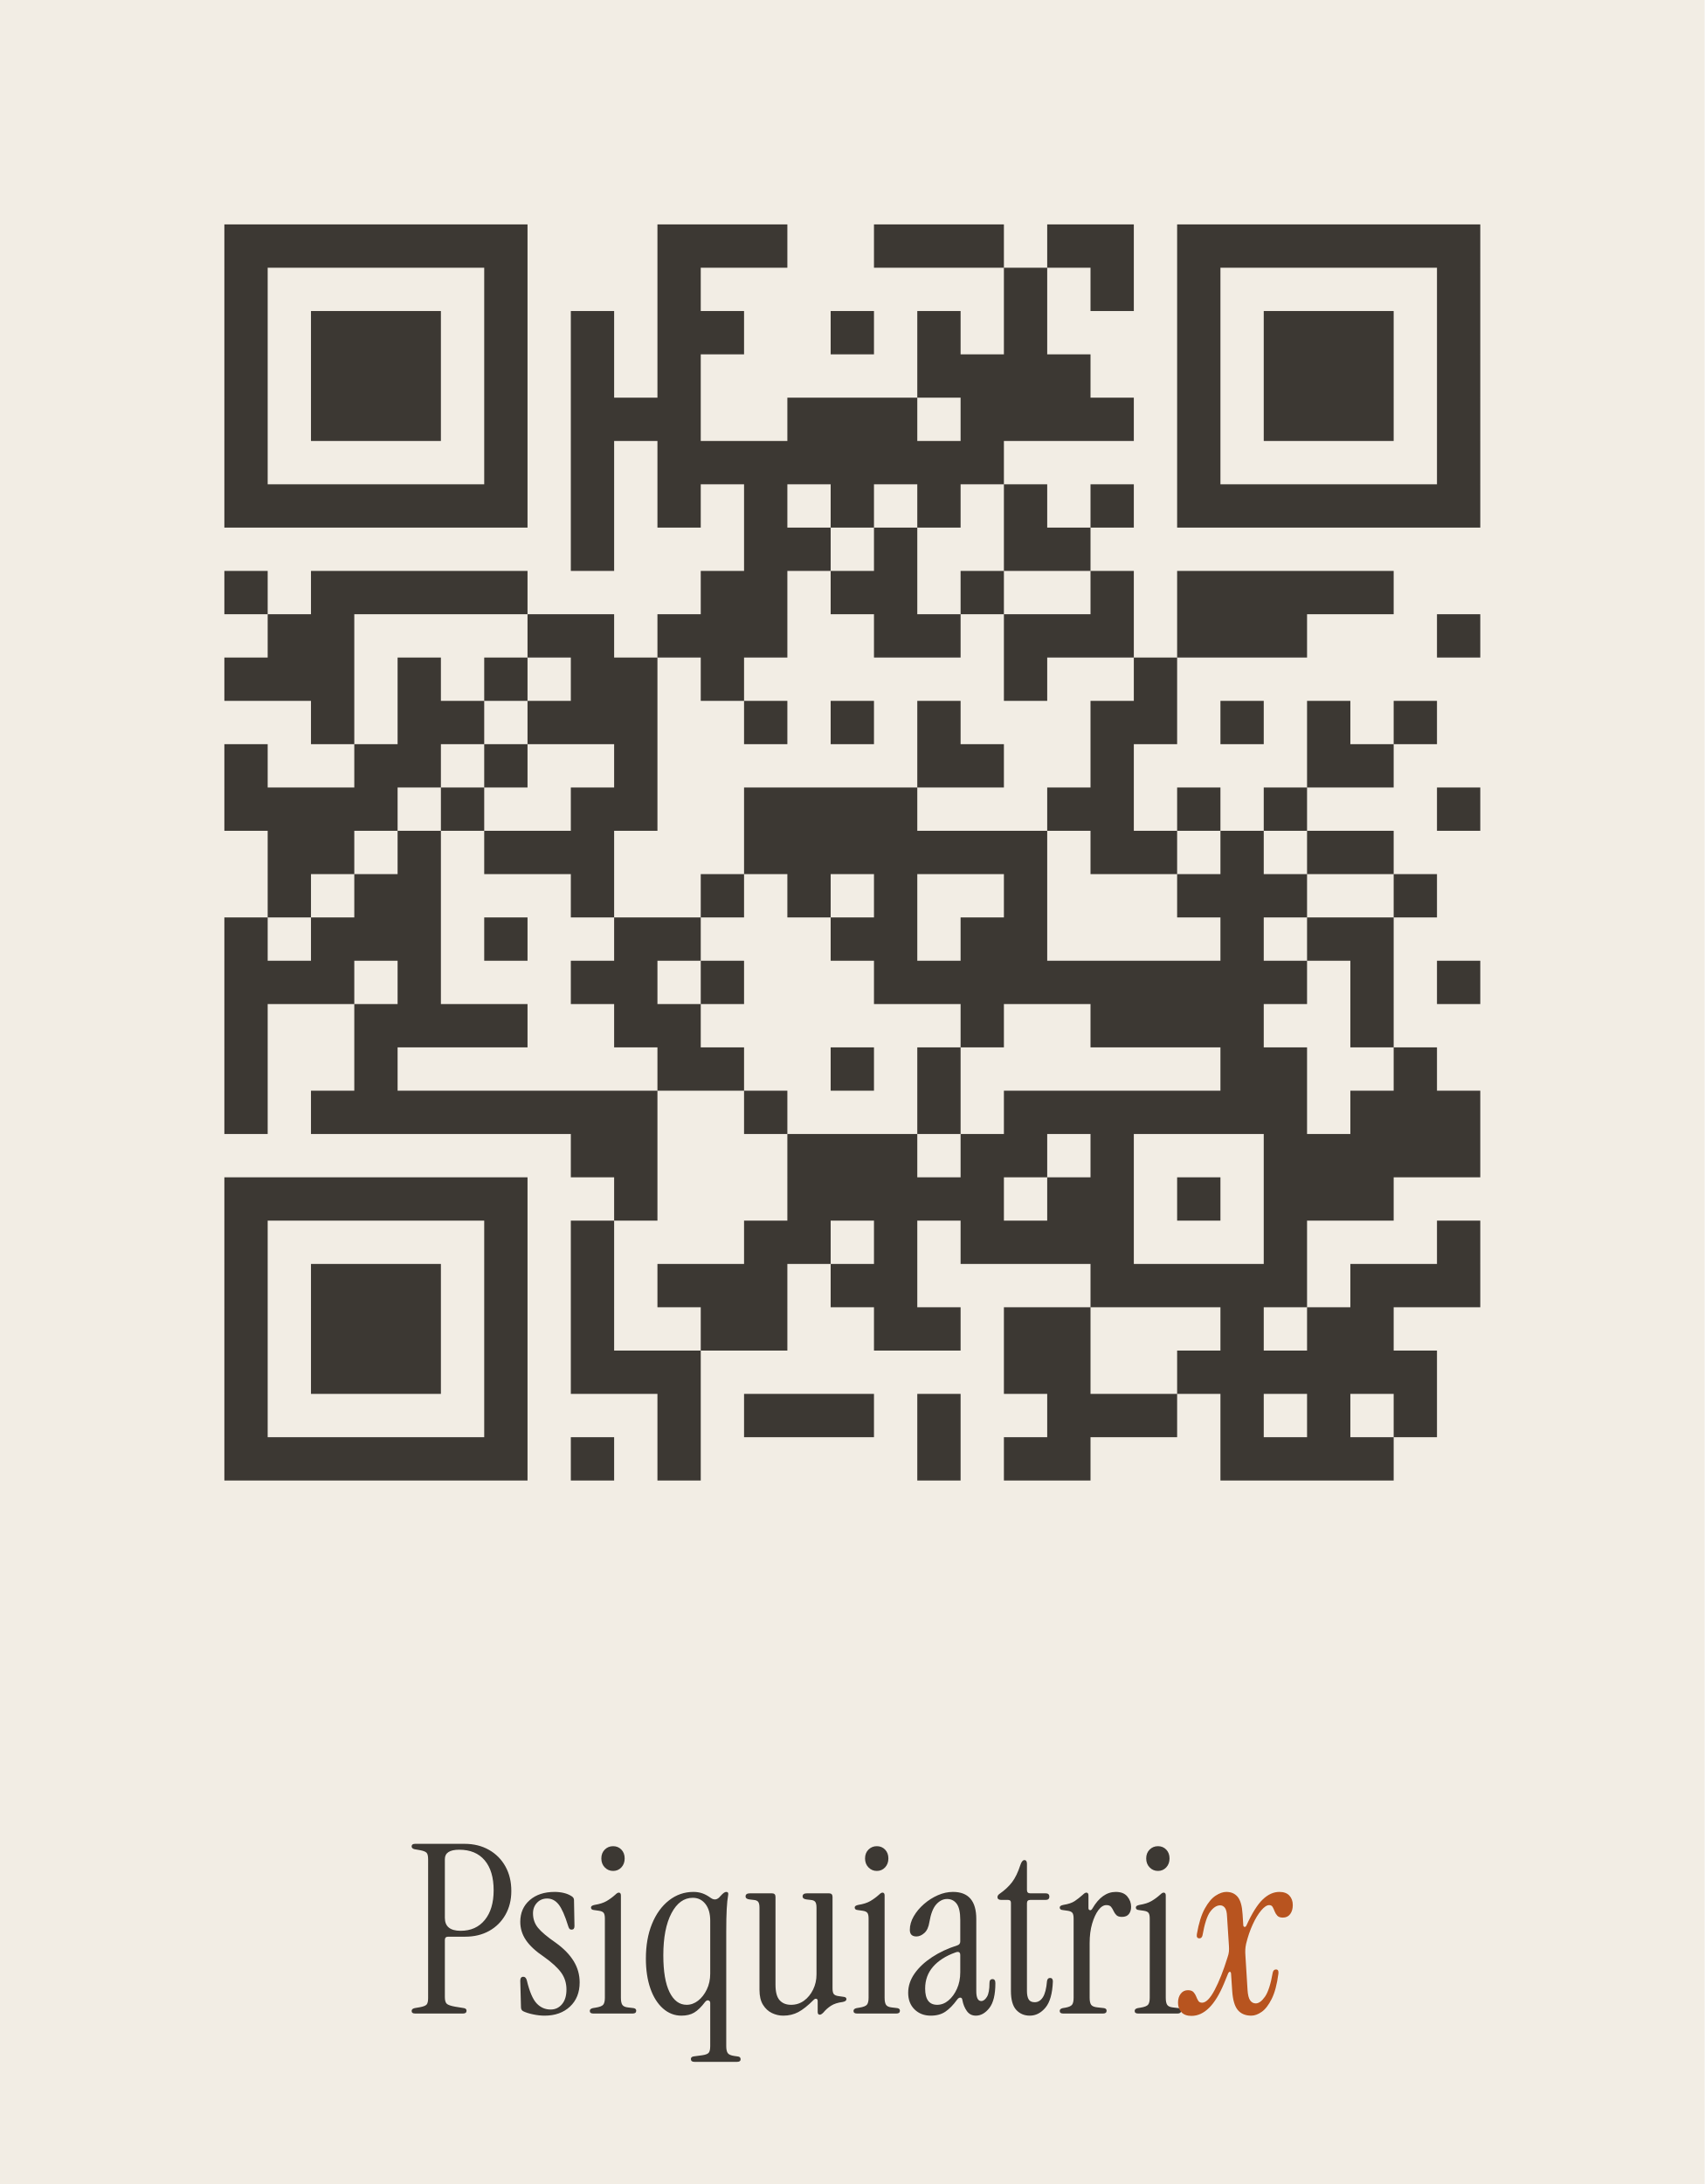
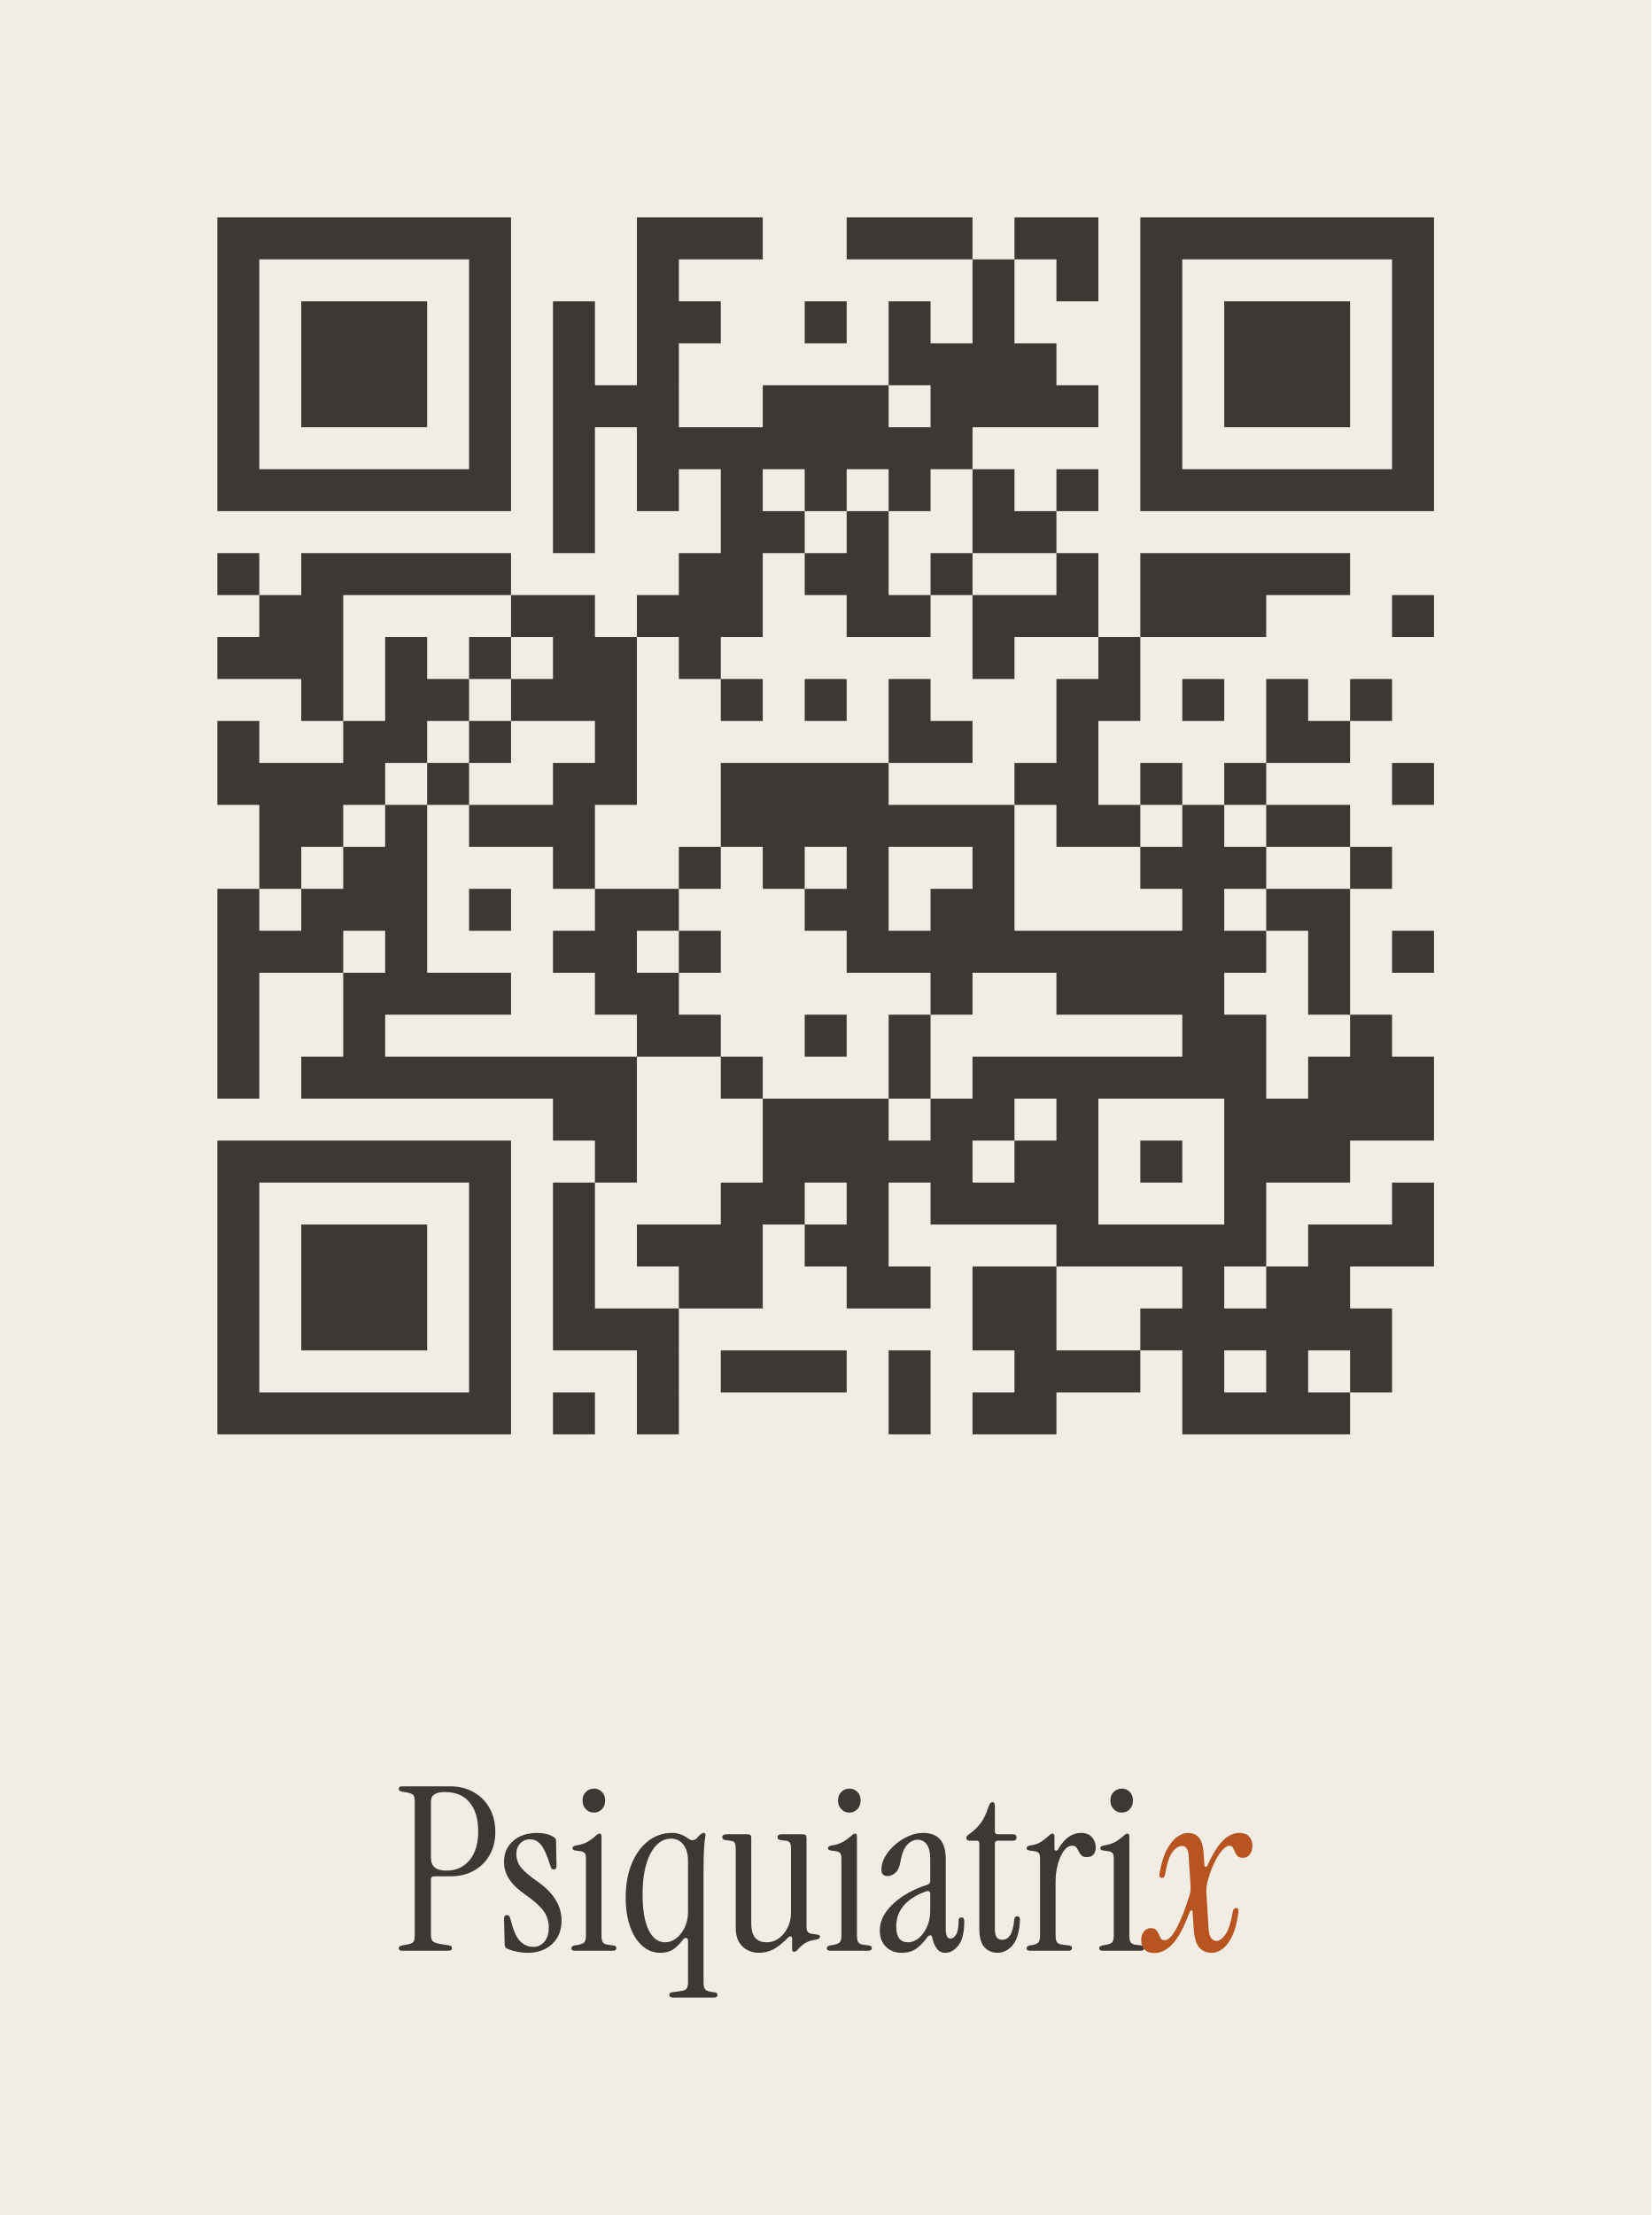
- <svg xmlns="http://www.w3.org/2000/svg" viewBox="0 0 1000 1281" width="1000" height="1281" role="img" aria-label="Código QR de www.psiquiatrix.ar">
-   <rect width="1000" height="1281" fill="#F2EDE4" />
+ <svg xmlns="http://www.w3.org/2000/svg" viewBox="0 0 1000 1341" width="1000" height="1341" role="img" aria-label="Código QR de https://www.psiquiatrix.ar/">
+   <rect width="1000" height="1341" fill="#F2EDE4" />
  <g transform="translate(30 30) scale(25.40541)">
    <path fill="#F2EDE4" d="M0 0h37v37H0z" />
    <path stroke="#3C3833" d="M4 4.5h7m3 0h3m2 0h3m1 0h2m1 0h7M4 5.5h1m5 0h1m3 0h1m7 0h1m1 0h1m1 0h1m5 0h1M4 6.5h1m1 0h3m1 0h1m1 0h1m1 0h2m2 0h1m1 0h1m1 0h1m3 0h1m1 0h3m1 0h1M4 7.5h1m1 0h3m1 0h1m1 0h1m1 0h1m5 0h4m2 0h1m1 0h3m1 0h1M4 8.5h1m1 0h3m1 0h1m1 0h3m2 0h3m1 0h4m1 0h1m1 0h3m1 0h1M4 9.5h1m5 0h1m1 0h1m1 0h8m4 0h1m5 0h1M4 10.5h7m1 0h1m1 0h1m1 0h1m1 0h1m1 0h1m1 0h1m1 0h1m1 0h7M12 11.5h1m3 0h2m1 0h1m2 0h2M4 12.5h1m1 0h5m4 0h2m1 0h2m1 0h1m2 0h1m1 0h5M5 13.5h2m4 0h2m1 0h3m2 0h2m1 0h3m1 0h3m3 0h1M4 14.5h3m1 0h1m1 0h1m1 0h2m1 0h1m6 0h1m2 0h1M6 15.5h1m1 0h2m1 0h3m2 0h1m1 0h1m1 0h1m3 0h2m1 0h1m1 0h1m1 0h1M4 16.5h1m2 0h2m1 0h1m2 0h1m6 0h2m2 0h1m4 0h2M4 17.5h4m1 0h1m2 0h2m2 0h4m3 0h2m1 0h1m1 0h1m3 0h1M5 18.5h2m1 0h1m1 0h3m3 0h7m1 0h2m1 0h1m1 0h2M5 19.5h1m1 0h2m3 0h1m2 0h1m1 0h1m1 0h1m2 0h1m3 0h3m2 0h1M4 20.5h1m1 0h3m1 0h1m2 0h2m3 0h2m1 0h2m4 0h1m1 0h2M4 21.5h3m1 0h1m3 0h2m1 0h1m3 0h10m1 0h1m1 0h1M4 22.5h1m2 0h4m2 0h2m6 0h1m2 0h4m2 0h1M4 23.5h1m2 0h1m6 0h2m2 0h1m1 0h1m6 0h2m2 0h1M4 24.5h1m1 0h8m2 0h1m3 0h1m1 0h7m1 0h3M12 25.5h2m3 0h3m1 0h2m1 0h1m3 0h5M4 26.5h7m2 0h1m3 0h5m1 0h2m1 0h1m1 0h3M4 27.5h1m5 0h1m1 0h1m3 0h2m1 0h1m1 0h4m3 0h1m3 0h1M4 28.5h1m1 0h3m1 0h1m1 0h1m1 0h3m1 0h2m4 0h5m1 0h3M4 29.5h1m1 0h3m1 0h1m1 0h1m2 0h2m2 0h2m1 0h2m3 0h1m1 0h2M4 30.5h1m1 0h3m1 0h1m1 0h3m7 0h2m2 0h6M4 31.5h1m5 0h1m3 0h1m1 0h3m1 0h1m2 0h3m1 0h1m1 0h1m1 0h1M4 32.5h7m1 0h1m1 0h1m5 0h1m1 0h2m3 0h4" />
  </g>
  <g transform="translate(200 1040) scale(0.3456221)">
    <g transform="translate(112.40 408.00)">
      <path fill="#3C3833" d="M94.80 0L13.60 0Q7.60 0 7.60-4.40L7.60-4.40Q7.60-8 12.80-9.20L12.80-9.20L22-10.80Q30.40-12.40 33-15.20Q35.60-18 35.60-26.40L35.60-26.40L35.60-261.60Q35.60-270 33-272.80Q30.40-275.60 22-277.20L22-277.20L12.80-278.80Q7.60-280 7.60-283.60L7.60-283.60Q7.60-288 13.60-288L13.60-288L97.20-288Q120.80-288 138.80-277.80Q156.80-267.60 166.80-249.60Q176.80-231.60 176.80-208L176.80-208Q176.80-185.20 166.80-167.60Q156.80-150 139.20-140.20Q121.60-130.40 98.40-130.40L98.40-130.40L69.60-130.40Q64-130.40 64-124.80L64-124.80L64-28Q64-19.60 67.20-16.60Q70.40-13.60 81.60-11.60L81.60-11.60L96.40-9.20Q100.80-8.40 100.80-4.80L100.80-4.80Q100.80 0 94.80 0L94.80 0ZM64-262L64-162.40Q64-140.40 90.80-140.40L90.80-140.40Q116.80-140.40 131.80-158.80Q146.80-177.20 146.80-209.20L146.80-209.20Q146.80-242 131.60-260Q116.40-278 88.40-278L88.40-278Q64-278 64-262L64-262ZM233.20 3.60L233.20 3.60Q224 3.60 213.60 1.40Q203.20-0.80 196.80-4L196.80-4Q193.20-6 193.20-10.80L193.20-10.80L192-55.60Q192-62.40 197.20-62.40L197.20-62.40Q201.60-62.40 203.20-56L203.20-56Q210-27.60 219.80-17.20Q229.60-6.80 243.60-6.80L243.60-6.80Q255.20-6.80 262.80-15.80Q270.40-24.80 270.40-40.80L270.40-40.80Q270.40-56.80 261.60-69.20Q252.80-81.60 232-96.40L232-96.40Q211.20-110.40 201.60-124.60Q192-138.80 192-155.60L192-155.60Q192-178.40 208-192.40Q224-206.40 250.40-206.40L250.40-206.40Q258.40-206.40 266-204.60Q273.60-202.80 279.60-198.80L279.60-198.80Q283.20-196.40 283.20-192.40L283.20-192.40L284-148.40Q284-142.40 279.20-142.40L279.20-142.40Q276.40-142.40 275.20-144.20Q274-146 273.20-148.80L273.20-148.80Q265.20-174.80 257.20-185Q249.20-195.20 237.60-195.20L237.60-195.20Q227.20-195.20 220.40-188Q213.60-180.80 213.60-170L213.60-170Q213.60-156 222-145.60Q230.40-135.20 252.40-120L252.40-120Q272.40-105.60 282.60-89Q292.80-72.40 292.80-52.80L292.80-52.80Q292.80-27.20 276.40-11.80Q260 3.60 233.20 3.60ZM349.60-242L349.60-242Q341.20-242 335.40-248Q329.60-254 329.60-263.20L329.60-263.20Q329.60-272.40 335.40-278.20Q341.20-284 349.60-284L349.60-284Q358-284 363.60-278.20Q369.20-272.40 369.20-263.20L369.20-263.20Q369.20-254 363.60-248Q358-242 349.60-242ZM382.80 0L316 0Q310 0 310-4.40L310-4.40Q310-8 315.20-9.20L315.20-9.20L320-10Q330-11.60 332.80-15Q335.60-18.40 335.60-26.80L335.60-26.80L335.60-161.20Q335.60-168.40 333.40-171Q331.20-173.60 325.60-174.40L325.60-174.40L317.20-175.60Q312-176 312-180L312-180Q312-183.20 318.40-184.40L318.40-184.40Q330.80-186.40 338.40-190.80Q346-195.20 353.20-201.60L353.20-201.60Q356.80-205.20 359.20-205.20L359.20-205.20Q362.80-205.20 362.80-200.40L362.80-200.40L362.80-26.80Q362.80-18.40 365.20-14.80Q367.60-11.20 374.40-10.40L374.40-10.40L384.40-9.20Q388.80-8.40 388.80-4.80L388.80-4.80Q388.80 0 382.80 0L382.80 0ZM560 82L487.60 82Q481.60 82 481.60 77.20L481.60 77.20Q481.60 73.60 486 72.80L486 72.80L500.80 70.80Q509.20 69.60 511.80 66.60Q514.40 63.60 514.40 55.20L514.40 55.20L514.40-18Q514.40-21.20 511.60-22.20Q508.80-23.20 506-20L506-20Q496-6.80 487.20-1.60Q478.40 3.60 465.60 3.60L465.60 3.60Q448 3.60 434.20-8.60Q420.40-20.80 412.80-42.60Q405.20-64.40 405.20-93.20L405.20-93.20Q405.20-126.80 415.60-152.20Q426-177.60 444.40-192Q462.80-206.40 486-206.40L486-206.40Q494-206.40 501-204Q508-201.60 515.60-196L515.60-196Q524.40-190 531.60-199.20L531.60-199.20Q535.60-203.60 537.80-205Q540-206.40 541.60-206.40L541.60-206.40Q546-206.40 544.80-200.80L544.80-200.80Q543.20-192 542.40-177.40Q541.60-162.80 541.60-138.80L541.60-138.80L541.60 55.20Q541.60 63.60 544.20 67.20Q546.80 70.80 555.20 72L555.20 72L560.80 72.80Q566 73.20 566 77.60L566 77.60Q566 82 560 82L560 82ZM474.40-14.80L474.40-14.80Q484.80-14.80 493.80-21.80Q502.80-28.80 508.60-40.80Q514.40-52.80 514.40-67.60L514.40-67.60L514.40-157.60Q514.40-175.60 506.20-186Q498-196.40 484.80-196.40L484.80-196.40Q462.40-196.40 448.60-170.20Q434.80-144 434.80-98.80L434.80-98.80Q434.80-57.60 445.40-36.20Q456-14.80 474.40-14.80ZM638.40 3.60L638.40 3.60Q628.40 3.60 619.20-0.80Q610-5.20 604-14.80Q598-24.40 598-40.40L598-40.40L598-179.60Q598-186.80 595.80-189.60Q593.60-192.40 588-192.80L588-192.80L581.20-193.60Q574.40-194.40 574.40-198.80L574.40-198.80Q574.40-204 582-204L582-204L619.20-204Q625.20-204 625.20-198L625.20-198L625.20-48.80Q625.20-30.40 632.20-22.60Q639.20-14.80 651.60-14.80L651.60-14.80Q664-14.80 673.60-21.80Q683.20-28.80 689-40.60Q694.80-52.40 694.80-66.40L694.80-66.40L694.80-179.60Q694.80-186.80 692.60-189.60Q690.40-192.40 684.80-192.80L684.80-192.80L678-193.60Q671.20-194.40 671.20-198.80L671.20-198.80Q671.20-204 678.80-204L678.80-204L716-204Q722-204 722-198L722-198L722-42.80Q722-35.60 724.20-33Q726.40-30.40 732-29.60L732-29.60L740.40-28.40Q745.60-28 745.60-24.40L745.60-24.40Q745.60-20.80 739.20-19.60L739.20-19.60Q726.80-18 719.40-13.20Q712-8.40 706.40-1.60L706.40-1.60Q702.80 2 700.40 2L700.40 2Q696.80 2 696.80-2.80L696.80-2.80L696.80-21.20Q696.80-24.40 694.60-25Q692.40-25.60 690-23.20L690-23.20Q675.20-8.40 663.80-2.40Q652.40 3.60 638.40 3.60ZM797.20-242L797.20-242Q788.80-242 783-248Q777.20-254 777.20-263.20L777.20-263.20Q777.20-272.40 783-278.20Q788.80-284 797.20-284L797.20-284Q805.60-284 811.20-278.20Q816.80-272.40 816.80-263.20L816.80-263.20Q816.80-254 811.20-248Q805.60-242 797.20-242ZM830.40 0L763.60 0Q757.60 0 757.60-4.40L757.60-4.40Q757.60-8 762.80-9.20L762.80-9.20L767.60-10Q777.60-11.60 780.40-15Q783.20-18.40 783.20-26.80L783.20-26.80L783.20-161.20Q783.20-168.40 781-171Q778.80-173.60 773.20-174.40L773.20-174.40L764.80-175.60Q759.60-176 759.60-180L759.60-180Q759.60-183.20 766-184.40L766-184.40Q778.40-186.40 786-190.80Q793.60-195.20 800.80-201.60L800.80-201.60Q804.40-205.20 806.80-205.20L806.80-205.20Q810.40-205.20 810.40-200.40L810.40-200.40L810.40-26.80Q810.40-18.40 812.80-14.80Q815.20-11.20 822-10.40L822-10.40L832-9.20Q836.40-8.40 836.40-4.80L836.40-4.80Q836.40 0 830.40 0L830.40 0ZM888.80 3.60L888.80 3.60Q872.00 3.60 861.20-7Q850.40-17.60 850.40-35.20L850.40-35.20Q850.40-52.40 861.20-67.80Q872.00-83.20 890.80-95.60Q909.60-108 933.60-115.60L933.60-115.60Q938.80-117.20 938.80-122.40L938.80-122.40L938.80-158.80Q938.80-178 932.80-186.20Q926.80-194.40 916.40-194.40L916.40-194.40Q906.40-194.40 898.20-185.40Q890.00-176.40 886.40-155.20L886.40-155.20Q884.40-142.40 877.80-136.60Q871.20-130.80 864.40-130.80L864.40-130.80Q853.20-130.80 853.20-142L853.20-142Q853.20-153.60 859.80-165Q866.40-176.40 877.20-185.80Q888.00-195.20 900.80-200.80Q913.60-206.40 926.40-206.40L926.40-206.40Q966.00-206.40 966.00-160.40L966.00-160.40L966.00-38Q966.00-21.20 974.40-21.20L974.40-21.20Q979.60-21.20 984.00-28.20Q988.40-35.20 988.40-52L988.40-52Q988.40-58.40 993.60-58.40L993.60-58.40Q998.40-58.40 998.40-51.60L998.40-51.60Q998.40-22.40 988.20-9.40Q978.00 3.60 965.20 3.60L965.20 3.60Q955.60 3.60 950.00-4.20Q944.40-12 942.40-22.80L942.40-22.80Q942.00-26.80 939.00-27Q936.00-27.20 933.20-23.20L933.20-23.20Q923.60-10 913.60-3.20Q903.60 3.60 888.80 3.60ZM899.60-14.80L899.60-14.80Q910.00-14.80 918.80-22.20Q927.60-29.60 933.20-42Q938.80-54.40 938.80-70L938.80-70L938.80-99.20Q938.80-106.80 930.40-103.60L930.40-103.60Q906.00-94.80 892.60-79.40Q879.20-64 879.20-42.40L879.20-42.40Q879.20-14.80 899.60-14.80ZM1056.80 3.60L1056.80 3.60Q1042.80 3.60 1033.80-6.20Q1024.80-16 1024.80-38.40L1024.80-38.40L1024.80-188Q1024.80-192.80 1020.00-192.80L1020.00-192.80L1008.40-192.80Q1002.00-192.80 1002.00-197.60L1002.00-197.60Q1002.00-200.80 1005.60-203.20L1005.60-203.20Q1018.80-212.40 1026.80-223Q1034.80-233.60 1040.80-252L1040.80-252Q1043.60-260.40 1047.60-260.40L1047.60-260.40Q1052-260.40 1052-254L1052-254L1052-209.60Q1052-204 1057.60-204L1057.60-204L1083.60-204Q1090-204 1090-198.40L1090-198.40Q1090-192.80 1083.60-192.80L1083.60-192.80L1057.60-192.80Q1052-192.80 1052-187.20L1052-187.20L1052-38Q1052-29.20 1054.80-24.20Q1057.60-19.20 1065.20-19.20L1065.20-19.20Q1073.60-19.20 1079-27.60Q1084.40-36 1086-54.80L1086-54.80Q1086.80-60.40 1091.20-60.40L1091.20-60.40Q1096-60.40 1096-54.40L1096-54.40Q1094.80-23.60 1083.40-10Q1072 3.60 1056.80 3.60ZM1163.20-178.40L1163.20-178.40Q1179.60-206.40 1202.80-206.40L1202.80-206.40Q1216.00-206.40 1222.40-198.60Q1228.80-190.80 1228.80-181.20L1228.80-181.20Q1228.80-173.60 1225.00-168.80Q1221.20-164 1213.20-164L1213.20-164Q1206.80-164 1203.80-167Q1200.80-170 1199.00-174Q1197.20-178 1194.80-181Q1192.40-184 1186.80-184L1186.80-184Q1179.60-184 1173.20-175.40Q1166.80-166.80 1162.60-152.40Q1158.40-138 1158.40-119.60L1158.40-119.60L1158.40-26.80Q1158.40-18.40 1161.00-14.80Q1163.60-11.20 1172.00-10.40L1172.00-10.40L1182.80-9.20Q1187.20-8.40 1187.20-4.80L1187.20-4.80Q1187.20 0 1181.20 0L1181.20 0L1113.60 0Q1107.60 0 1107.60-4.40L1107.60-4.40Q1107.60-8 1112.80-9.20L1112.80-9.20L1117.60-10Q1126.00-11.60 1128.60-15Q1131.20-18.40 1131.20-26.80L1131.20-26.80L1131.20-161.20Q1131.20-168.40 1129.00-171Q1126.80-173.60 1121.20-174.40L1121.20-174.40L1112.80-175.60Q1107.60-176 1107.60-180L1107.60-180Q1107.60-183.20 1114.00-184.40L1114.00-184.40Q1126.40-186.40 1133.00-190.80Q1139.60-195.20 1146.80-201.60L1146.80-201.60Q1150.40-205.20 1152.80-205.20L1152.80-205.20Q1156.40-205.20 1156.40-200.40L1156.40-200.40L1156.40-178.80Q1156.40-176 1158.80-175.40Q1161.20-174.80 1163.20-178.40ZM1274.40-242L1274.40-242Q1266.00-242 1260.20-248Q1254.40-254 1254.40-263.20L1254.40-263.20Q1254.40-272.40 1260.20-278.20Q1266.00-284 1274.40-284L1274.40-284Q1282.80-284 1288.40-278.20Q1294.00-272.40 1294.00-263.20L1294.00-263.20Q1294.00-254 1288.40-248Q1282.80-242 1274.40-242ZM1307.60 0L1240.80 0Q1234.80 0 1234.80-4.40L1234.80-4.40Q1234.80-8 1240.00-9.20L1240.00-9.20L1244.80-10Q1254.80-11.60 1257.60-15Q1260.40-18.40 1260.40-26.80L1260.40-26.80L1260.40-161.20Q1260.40-168.40 1258.20-171Q1256.00-173.60 1250.40-174.40L1250.40-174.40L1242.00-175.60Q1236.80-176 1236.80-180L1236.80-180Q1236.80-183.20 1243.20-184.40L1243.20-184.40Q1255.60-186.40 1263.20-190.80Q1270.80-195.20 1278.00-201.60L1278.00-201.60Q1281.60-205.20 1284.00-205.20L1284.00-205.20Q1287.60-205.20 1287.60-200.40L1287.60-200.40L1287.60-26.80Q1287.60-18.40 1290.00-14.80Q1292.40-11.20 1299.20-10.40L1299.20-10.40L1309.20-9.20Q1313.60-8.40 1313.60-4.80L1313.60-4.80Q1313.60 0 1307.60 0L1307.60 0Z" />
      <path fill="#B8541F" d="M1331.20 4L1331.20 4Q1320.00 4 1314.20-2.20Q1308.40-8.40 1308.40-18.40L1308.40-18.40Q1308.40-27.60 1313.00-33.60Q1317.60-39.60 1325.20-39.60L1325.20-39.60Q1331.60-39.60 1334.60-36.40Q1337.60-33.20 1339.20-29Q1340.80-24.80 1342.80-21.60Q1344.80-18.40 1349.20-18.40L1349.20-18.40Q1359.20-18.40 1370.60-40Q1382.00-61.60 1392.40-95.20L1392.40-95.20Q1394.40-100.80 1394.80-105.20Q1395.20-109.60 1394.80-115.20L1394.80-115.20L1391.60-164.80Q1391.20-175.20 1388.00-179.40Q1384.80-183.60 1380.00-183.60L1380.00-183.60Q1371.20-183.60 1363.20-173Q1355.20-162.40 1350.00-132.80L1350.00-132.80Q1348.80-127.60 1344.80-127.60L1344.80-127.60Q1339.20-127.60 1340.40-134.80L1340.40-134.80Q1345.20-162.40 1353.80-178Q1362.40-193.60 1372.20-200Q1382.00-206.40 1390.40-206.40L1390.40-206.40Q1402.80-206.40 1409.80-197.80Q1416.80-189.20 1418.00-168.40L1418.00-168.40L1419.20-149.60Q1419.60-147.20 1421.40-147Q1423.20-146.80 1424.40-149.20L1424.40-149.20Q1438.80-180.80 1452.20-193.60Q1465.60-206.40 1480.40-206.40L1480.40-206.40Q1491.60-206.40 1497.40-200.20Q1503.20-194 1503.20-184L1503.20-184Q1503.20-174.80 1498.80-168.80Q1494.40-162.80 1486.40-162.80L1486.40-162.80Q1480.00-162.80 1477.00-166Q1474.00-169.20 1472.40-173.40Q1470.80-177.60 1469.00-180.80Q1467.20-184 1463.20-184L1463.20-184Q1457.20-184 1449.60-175Q1442.00-166 1435.20-151.20Q1428.40-136.40 1424.00-118.40L1424.00-118.40Q1422.80-112.80 1422.60-108.40Q1422.40-104 1422.80-98.40L1422.80-98.40L1426.40-40Q1427.20-27.60 1430.80-22.40Q1434.40-17.20 1440.40-17.20L1440.40-17.20Q1448.00-17.20 1456.00-28.60Q1464.00-40 1469.20-69.60L1469.20-69.60Q1470.40-74.80 1474.80-74.80L1474.80-74.80Q1479.60-74.80 1478.80-67.60L1478.80-67.60Q1475.20-40.40 1467.40-24.80Q1459.60-9.20 1450.40-2.80Q1441.20 3.60 1432.80 3.60L1432.80 3.60Q1418.00 3.60 1410.00-5.80Q1402.00-15.20 1400.40-38L1400.40-38L1398.40-68Q1398.00-70.80 1396.40-70.80Q1394.80-70.80 1393.60-68.40L1393.60-68.40L1386.40-50.80Q1363.60 4 1331.20 4Z" />
    </g>
  </g>
</svg>
